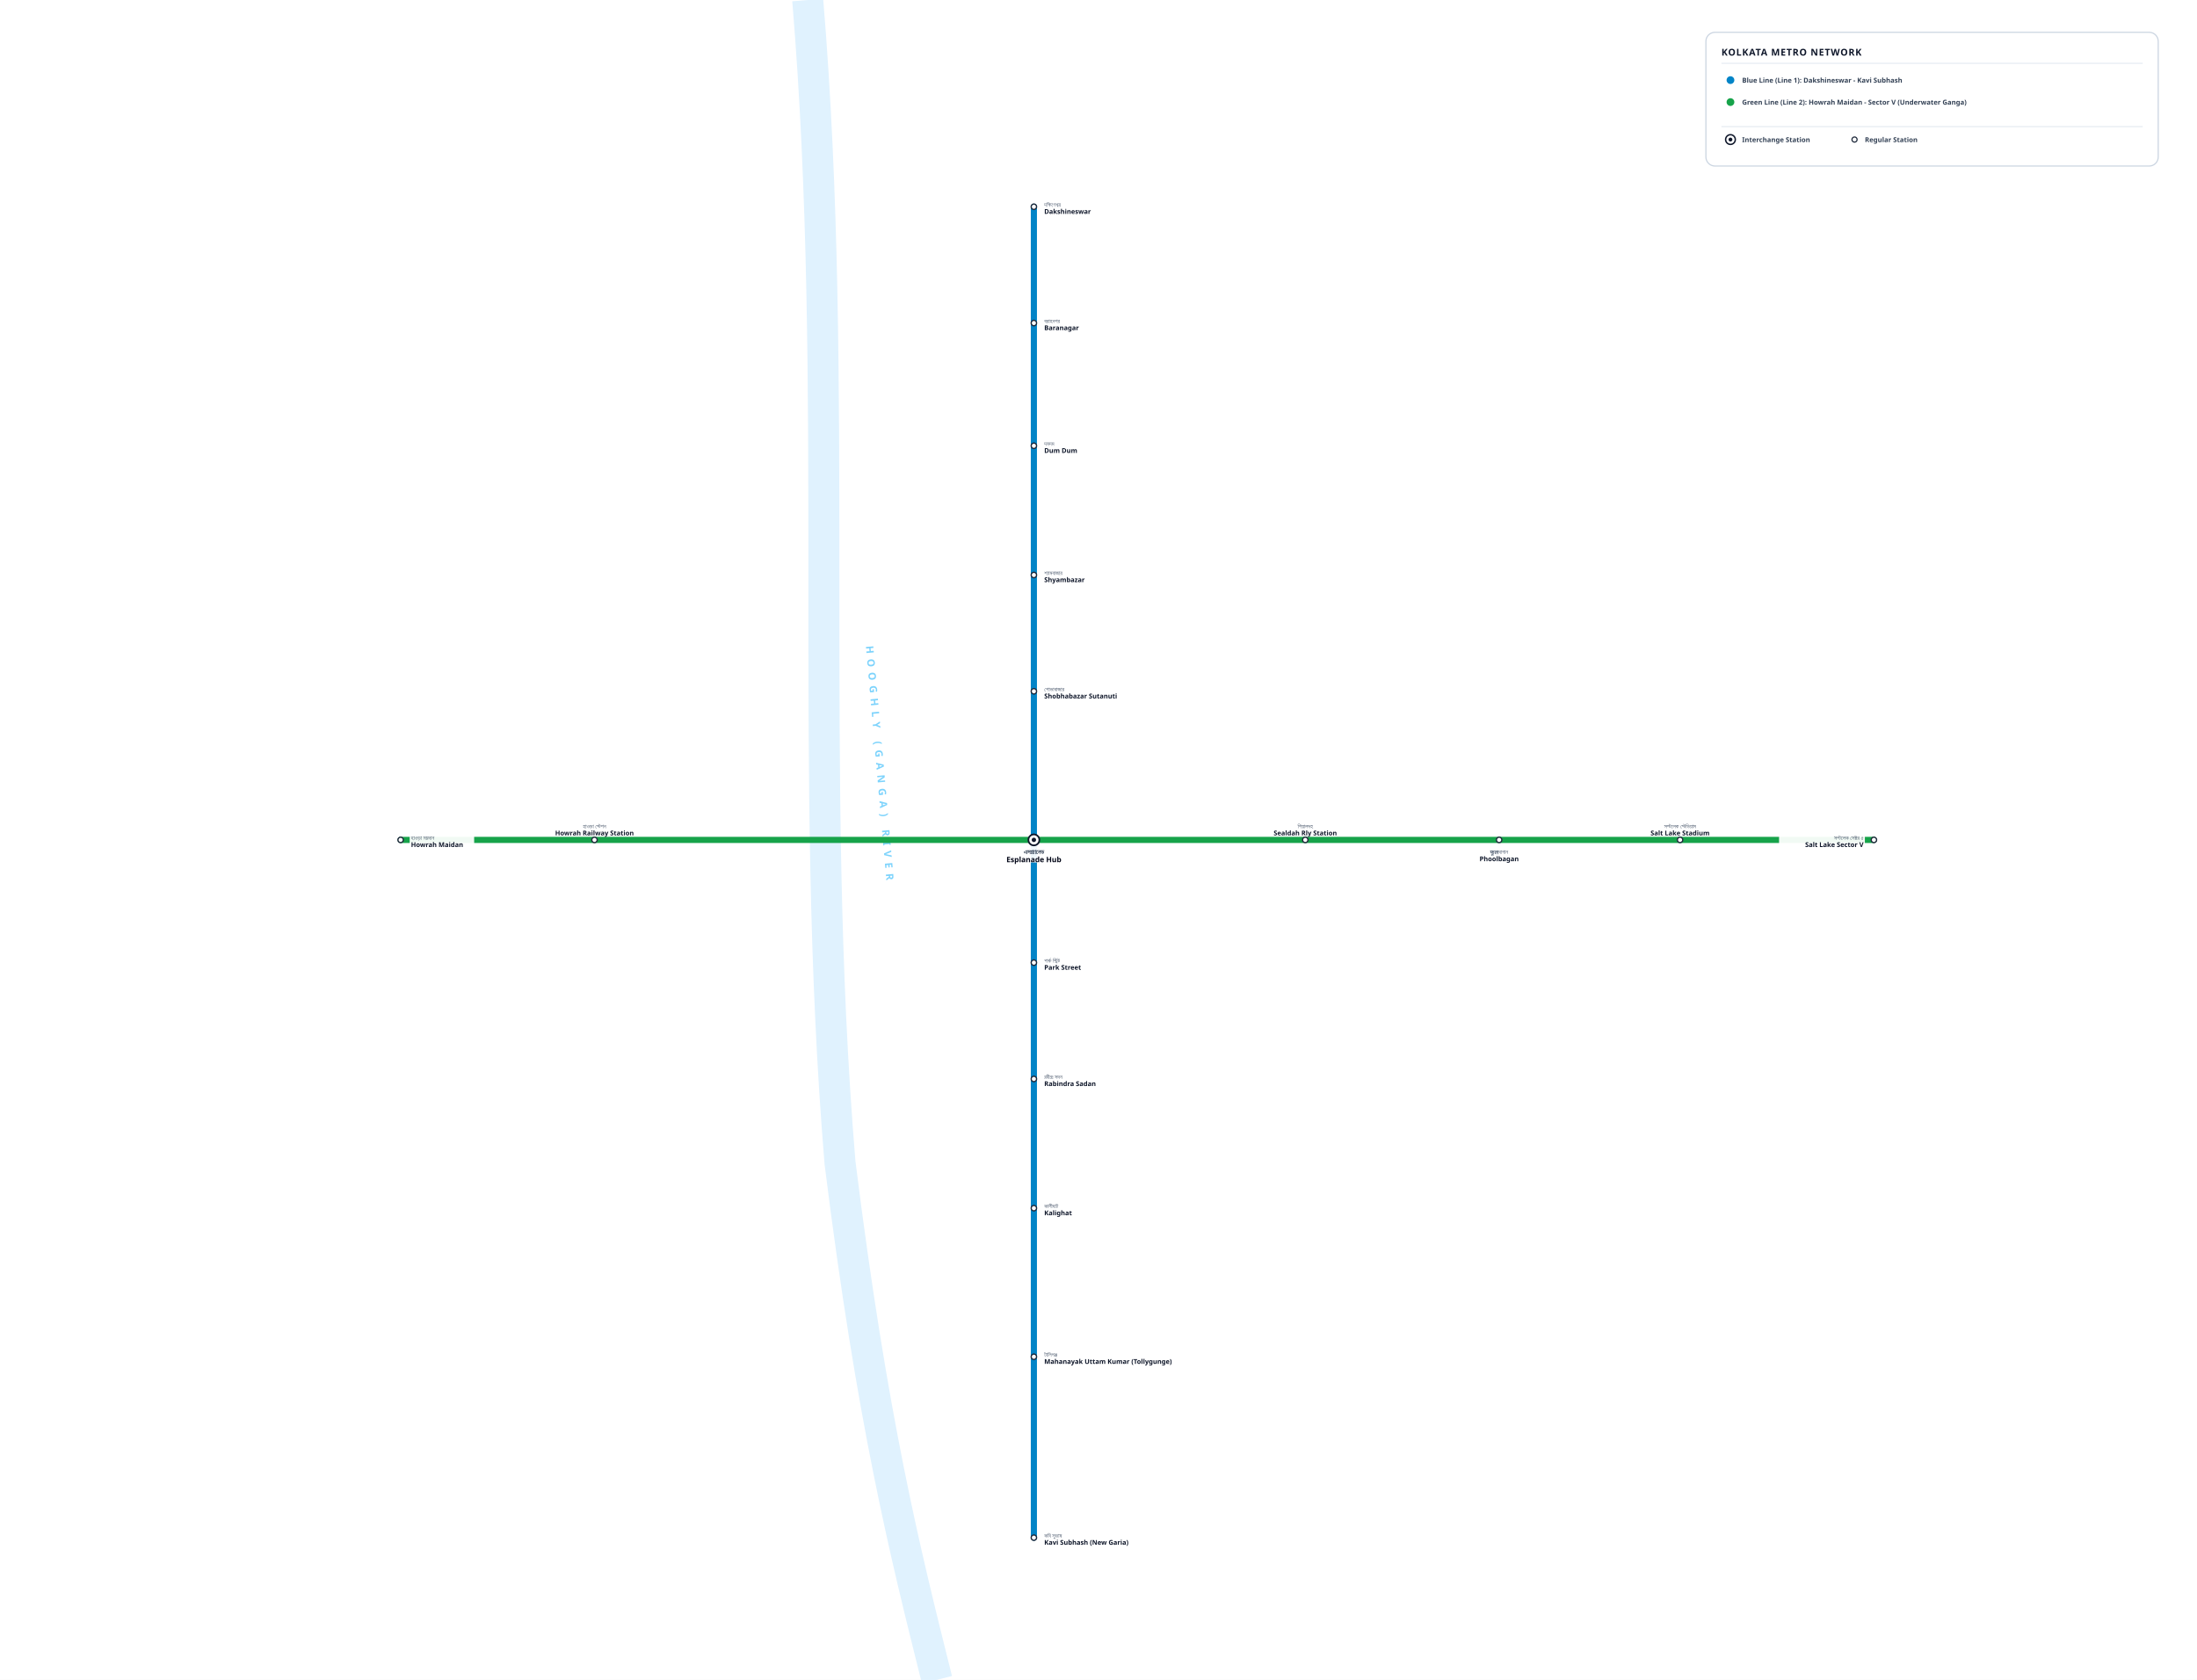
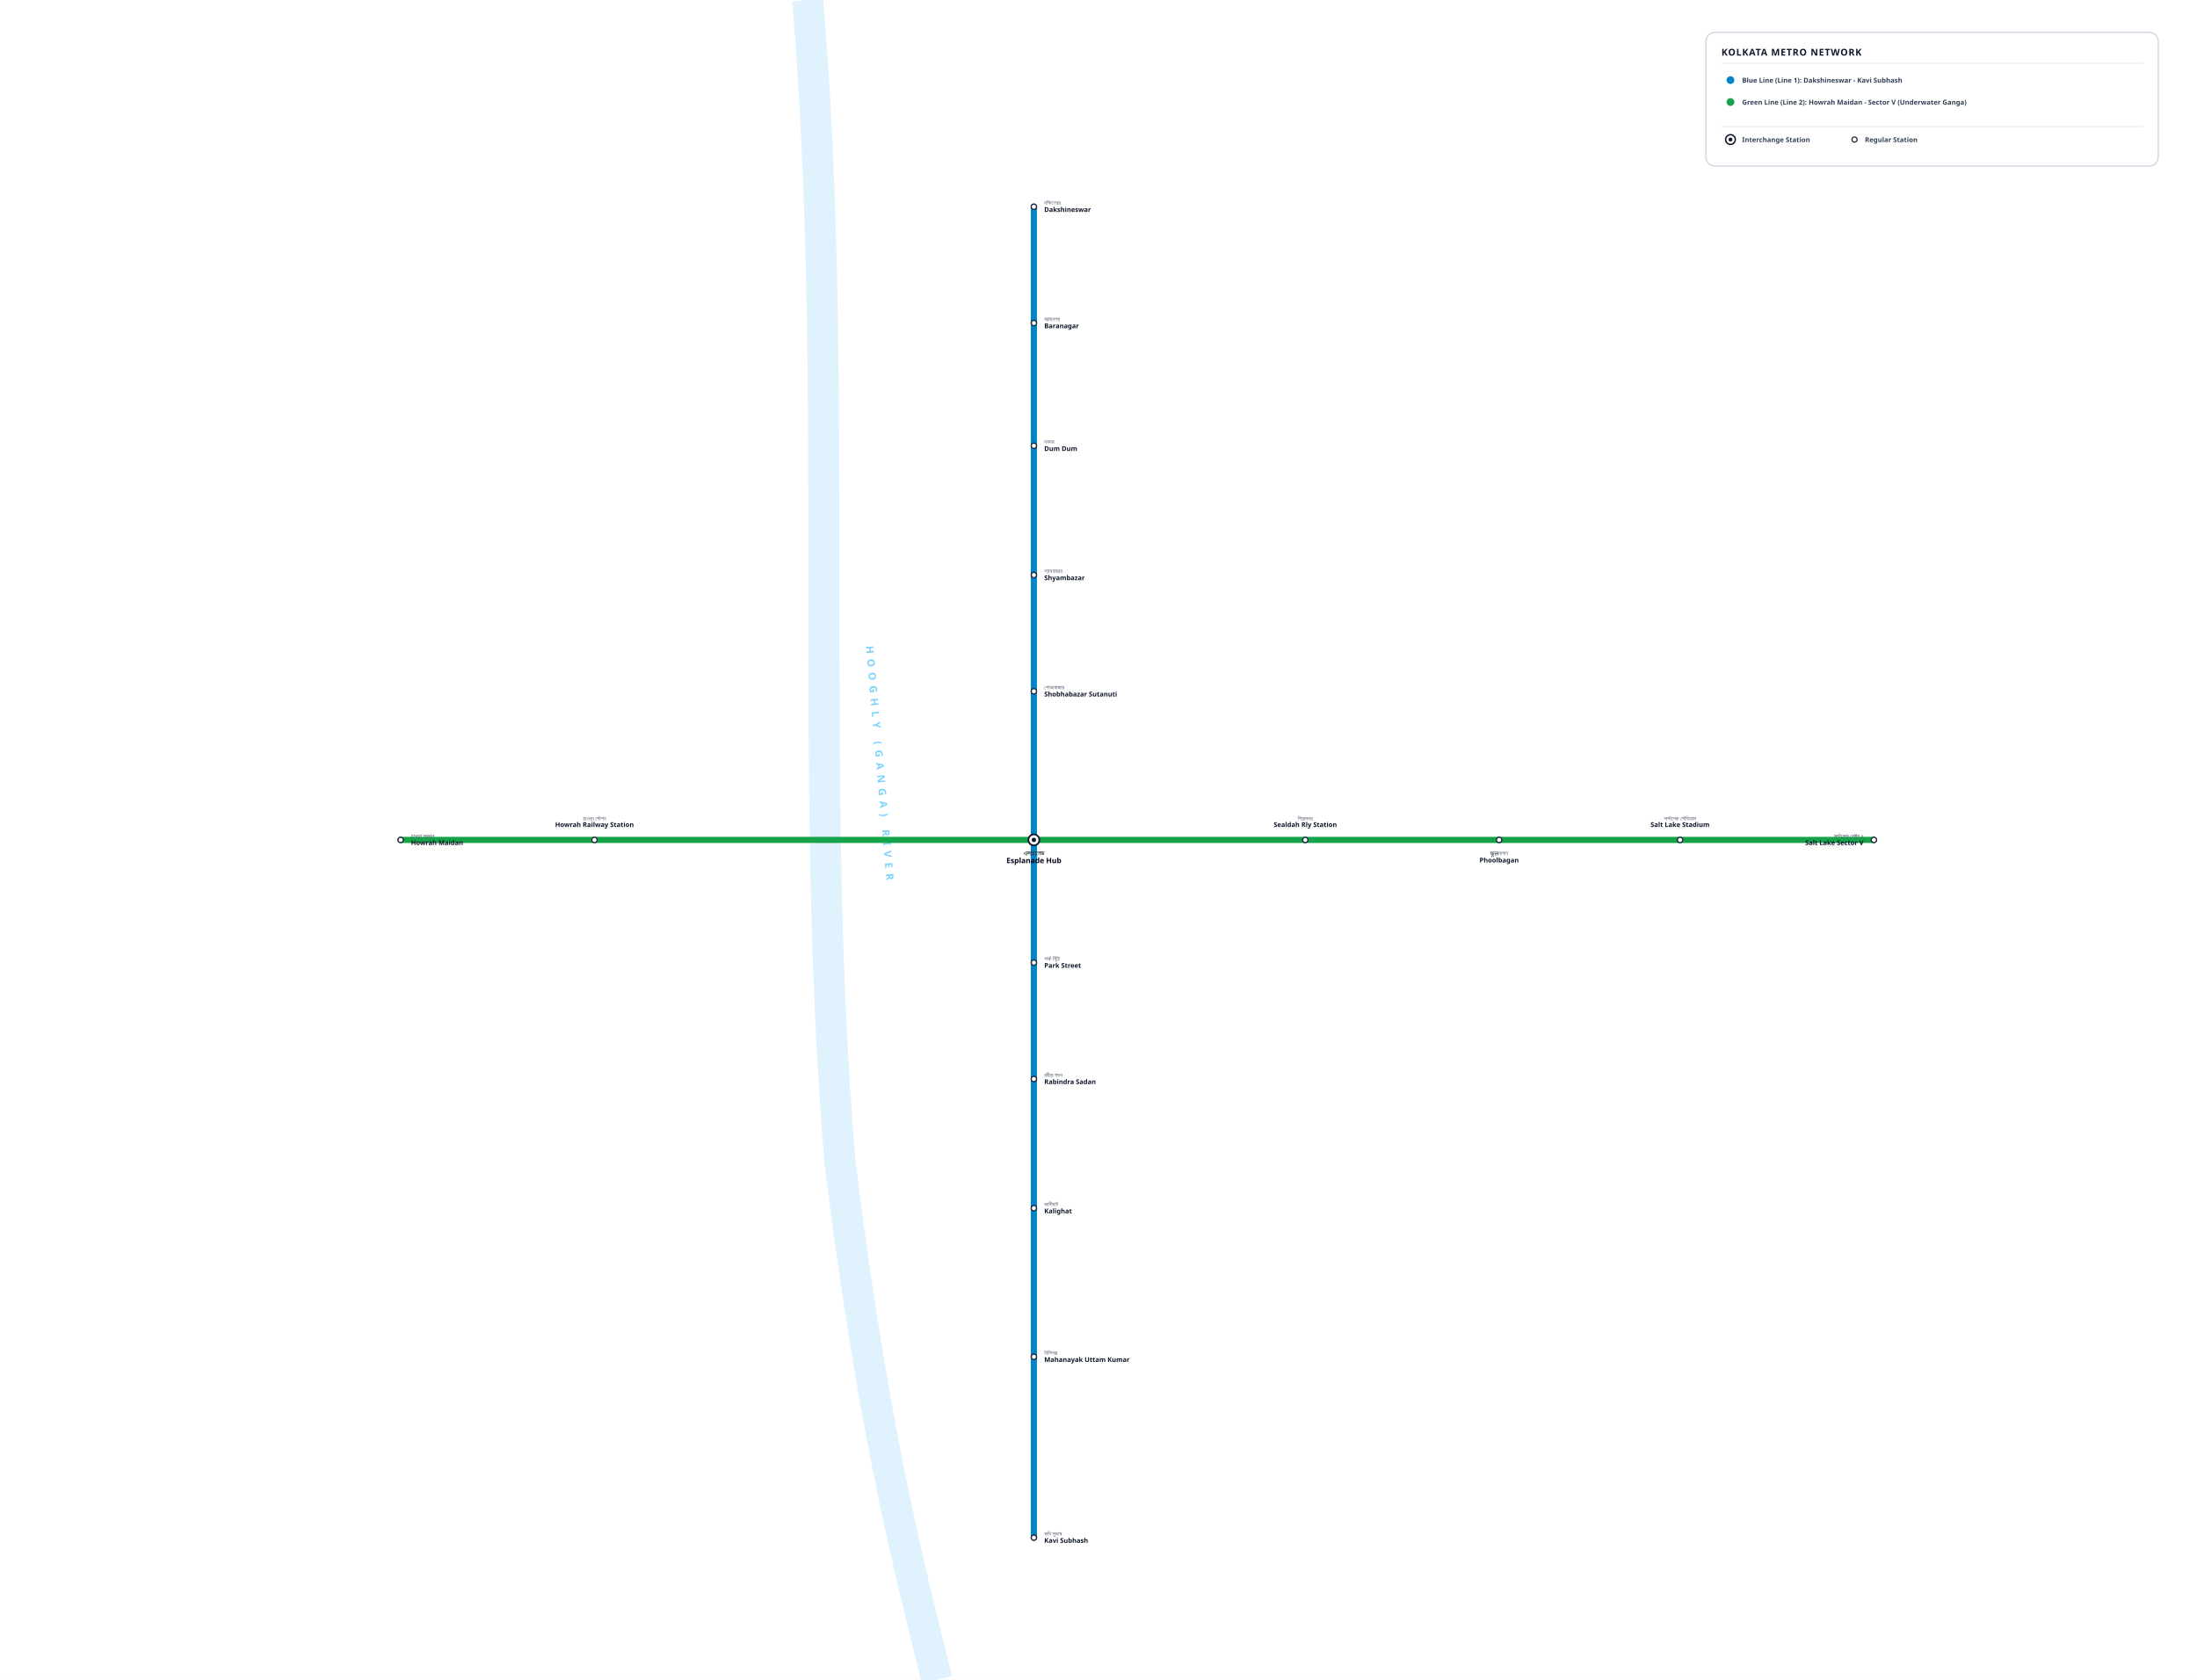
<svg xmlns="http://www.w3.org/2000/svg" viewBox="0 0 3400 2600" width="100%" height="100%">
  <rect width="3400" height="2600" fill="#FFFFFF" />
  <path d="M 1250 0 C 1300 600, 1250 1200, 1300 1800 C 1350 2200, 1400 2400, 1450 2600" fill="none" stroke="#E0F2FE" stroke-width="48" />
  <text x="1340" y="1000" font-family="sans-serif" font-size="16" font-weight="800" fill="#7DD3FC" letter-spacing="8" transform="rotate(85 1340 1000)">HOOGHLY (GANGA) RIVER</text>
  <g stroke-linecap="round" stroke-linejoin="round">
    <path d="M 1600 320 L 1600 500 L 1600 690 L 1600 890 L 1600 1070 L 1600 1300 L 1600 1490 L 1600 1670 L 1600 1870 L 1600 2100 L 1600 2380" fill="none" stroke="#0284C7" stroke-width="9.5" />
    <path d="M 620 1300 L 920 1300 L 1600 1300 L 2020 1300 L 2320 1300 L 2600 1300 L 2900 1300" fill="none" stroke="#16A34A" stroke-width="9.5" />
  </g>
  <g id="stations-layer">
-     <rect x="1614.0" y="306.0" width="93.2" height="24.0" rx="3" ry="3" fill="#FFFFFF" fill-opacity="0.94" />
    <circle cx="1600" cy="320" r="4.2" fill="#FFFFFF" stroke="#1E293B" stroke-width="2" />
    <g>
-       <text x="1616.0" y="320.0" text-anchor="start" font-family="sans-serif" font-size="8.8" font-weight="600" fill="#475569">দক্ষিণেশ্বর</text>
-       <text x="1616.0" y="331.0" text-anchor="start" font-family="sans-serif" font-size="10.2" font-weight="bold" fill="#0F172A">Dakshineswar</text>
+       <text x="1616.0" y="317.0" text-anchor="start" font-family="sans-serif" font-size="8.8" font-weight="600" fill="#475569">দক্ষিণেশ্বর</text>
+       <text x="1616.0" y="328.0" text-anchor="start" font-family="sans-serif" font-size="10.2" font-weight="bold" fill="#0F172A">Dakshineswar</text>
    </g>
-     <rect x="1614.0" y="486.0" width="75.0" height="24.0" rx="3" ry="3" fill="#FFFFFF" fill-opacity="0.94" />
    <circle cx="1600" cy="500" r="4.2" fill="#FFFFFF" stroke="#1E293B" stroke-width="2" />
    <g>
-       <text x="1616.0" y="500.0" text-anchor="start" font-family="sans-serif" font-size="8.8" font-weight="600" fill="#475569">বরাহনগর</text>
-       <text x="1616.0" y="511.0" text-anchor="start" font-family="sans-serif" font-size="10.2" font-weight="bold" fill="#0F172A">Baranagar</text>
+       <text x="1616.0" y="497.0" text-anchor="start" font-family="sans-serif" font-size="8.8" font-weight="600" fill="#475569">বরাহনগর</text>
+       <text x="1616.0" y="508.0" text-anchor="start" font-family="sans-serif" font-size="10.2" font-weight="bold" fill="#0F172A">Baranagar</text>
    </g>
-     <rect x="1614.0" y="676.0" width="75.0" height="24.0" rx="3" ry="3" fill="#FFFFFF" fill-opacity="0.94" />
    <circle cx="1600" cy="690" r="4.2" fill="#FFFFFF" stroke="#1E293B" stroke-width="2" />
    <g>
-       <text x="1616.0" y="690.0" text-anchor="start" font-family="sans-serif" font-size="8.8" font-weight="600" fill="#475569">দমদম</text>
-       <text x="1616.0" y="701.0" text-anchor="start" font-family="sans-serif" font-size="10.2" font-weight="bold" fill="#0F172A">Dum Dum</text>
+       <text x="1616.0" y="687.0" text-anchor="start" font-family="sans-serif" font-size="8.8" font-weight="600" fill="#475569">দমদম</text>
+       <text x="1616.0" y="698.0" text-anchor="start" font-family="sans-serif" font-size="10.2" font-weight="bold" fill="#0F172A">Dum Dum</text>
    </g>
-     <rect x="1614.0" y="876.0" width="80.0" height="24.0" rx="3" ry="3" fill="#FFFFFF" fill-opacity="0.94" />
    <circle cx="1600" cy="890" r="4.2" fill="#FFFFFF" stroke="#1E293B" stroke-width="2" />
    <g>
-       <text x="1616.0" y="890.0" text-anchor="start" font-family="sans-serif" font-size="8.8" font-weight="600" fill="#475569">শ্যামবাজার</text>
-       <text x="1616.0" y="901.0" text-anchor="start" font-family="sans-serif" font-size="10.2" font-weight="bold" fill="#0F172A">Shyambazar</text>
+       <text x="1616.0" y="887.0" text-anchor="start" font-family="sans-serif" font-size="8.8" font-weight="600" fill="#475569">শ্যামবাজার</text>
+       <text x="1616.0" y="898.0" text-anchor="start" font-family="sans-serif" font-size="10.2" font-weight="bold" fill="#0F172A">Shyambazar</text>
    </g>
-     <rect x="1614.0" y="1056.0" width="146.0" height="24.0" rx="3" ry="3" fill="#FFFFFF" fill-opacity="0.94" />
    <circle cx="1600" cy="1070" r="4.2" fill="#FFFFFF" stroke="#1E293B" stroke-width="2" />
    <g>
-       <text x="1616.0" y="1070.0" text-anchor="start" font-family="sans-serif" font-size="8.8" font-weight="600" fill="#475569">শোভাবাজার</text>
-       <text x="1616.0" y="1081.0" text-anchor="start" font-family="sans-serif" font-size="10.2" font-weight="bold" fill="#0F172A">Shobhabazar Sutanuti</text>
+       <text x="1616.0" y="1067.0" text-anchor="start" font-family="sans-serif" font-size="8.8" font-weight="600" fill="#475569">শোভাবাজার</text>
+       <text x="1616.0" y="1078.0" text-anchor="start" font-family="sans-serif" font-size="10.2" font-weight="bold" fill="#0F172A">Shobhabazar Sutanuti</text>
    </g>
-     <rect x="634.0" y="1286.0" width="99.8" height="24.0" rx="3" ry="3" fill="#FFFFFF" fill-opacity="0.94" />
    <circle cx="620" cy="1300" r="4.2" fill="#FFFFFF" stroke="#1E293B" stroke-width="2" />
    <g>
-       <text x="636.0" y="1300.0" text-anchor="start" font-family="sans-serif" font-size="8.8" font-weight="600" fill="#475569">হাওড়া ময়দান</text>
-       <text x="636.0" y="1311.0" text-anchor="start" font-family="sans-serif" font-size="10.2" font-weight="bold" fill="#0F172A">Howrah Maidan</text>
+       <text x="636.0" y="1297.0" text-anchor="start" font-family="sans-serif" font-size="8.8" font-weight="600" fill="#475569">হাওড়া ময়দান</text>
+       <text x="636.0" y="1308.0" text-anchor="start" font-family="sans-serif" font-size="10.2" font-weight="bold" fill="#0F172A">Howrah Maidan</text>
    </g>
-     <rect x="840.4" y="1268.0" width="159.2" height="24.0" rx="3" ry="3" fill="#FFFFFF" fill-opacity="0.94" />
    <circle cx="920" cy="1300" r="4.2" fill="#FFFFFF" stroke="#1E293B" stroke-width="2" />
    <g>
-       <text x="920.0" y="1282.0" text-anchor="middle" font-family="sans-serif" font-size="8.8" font-weight="600" fill="#475569">হাওড়া স্টেশন</text>
-       <text x="920.0" y="1293.0" text-anchor="middle" font-family="sans-serif" font-size="10.2" font-weight="bold" fill="#0F172A">Howrah Railway Station</text>
+       <text x="920.0" y="1270.0" text-anchor="middle" font-family="sans-serif" font-size="8.8" font-weight="600" fill="#475569">হাওড়া স্টেশন</text>
+       <text x="920.0" y="1280.0" text-anchor="middle" font-family="sans-serif" font-size="10.2" font-weight="bold" fill="#0F172A">Howrah Railway Station</text>
    </g>
-     <rect x="1550.1" y="1308.0" width="99.8" height="27.0" rx="3" ry="3" fill="#FFFFFF" fill-opacity="0.94" />
    <circle cx="1600" cy="1300" r="8.5" fill="#FFFFFF" stroke="#0F172A" stroke-width="2.6" />
    <circle cx="1600" cy="1300" r="3.4" fill="#0F172A" />
    <g>
-       <text x="1600.0" y="1322.0" text-anchor="middle" font-family="sans-serif" font-size="9.8" font-weight="bold" fill="#334155">এসপ্ল্যানেড</text>
-       <text x="1600.0" y="1334.5" text-anchor="middle" font-family="sans-serif" font-size="11.5" font-weight="900" fill="#020617">Esplanade Hub</text>
+       <text x="1600.0" y="1324.0" text-anchor="middle" font-family="sans-serif" font-size="10" font-weight="bold" fill="#334155">এসপ্ল্যানেড</text>
+       <text x="1600.0" y="1336.0" text-anchor="middle" font-family="sans-serif" font-size="11.5" font-weight="900" fill="#020617">Esplanade Hub</text>
    </g>
-     <rect x="1950.3" y="1268.0" width="139.4" height="24.0" rx="3" ry="3" fill="#FFFFFF" fill-opacity="0.94" />
    <circle cx="2020" cy="1300" r="4.2" fill="#FFFFFF" stroke="#1E293B" stroke-width="2" />
    <g>
-       <text x="2020.0" y="1282.0" text-anchor="middle" font-family="sans-serif" font-size="8.8" font-weight="600" fill="#475569">শিয়ালদহ</text>
-       <text x="2020.0" y="1293.0" text-anchor="middle" font-family="sans-serif" font-size="10.2" font-weight="bold" fill="#0F172A">Sealdah Rly Station</text>
+       <text x="2020.0" y="1270.0" text-anchor="middle" font-family="sans-serif" font-size="8.8" font-weight="600" fill="#475569">শিয়ালদহ</text>
+       <text x="2020.0" y="1280.0" text-anchor="middle" font-family="sans-serif" font-size="10.2" font-weight="bold" fill="#0F172A">Sealdah Rly Station</text>
    </g>
-     <rect x="2280.0" y="1308.0" width="80.0" height="24.0" rx="3" ry="3" fill="#FFFFFF" fill-opacity="0.94" />
    <circle cx="2320" cy="1300" r="4.2" fill="#FFFFFF" stroke="#1E293B" stroke-width="2" />
    <g>
-       <text x="2320.0" y="1322.0" text-anchor="middle" font-family="sans-serif" font-size="8.8" font-weight="600" fill="#475569">फूलবাগান</text>
-       <text x="2320.0" y="1333.0" text-anchor="middle" font-family="sans-serif" font-size="10.2" font-weight="bold" fill="#0F172A">Phoolbagan</text>
+       <text x="2320.0" y="1324.0" text-anchor="middle" font-family="sans-serif" font-size="8.8" font-weight="600" fill="#475569">फूलবাগান</text>
+       <text x="2320.0" y="1335.0" text-anchor="middle" font-family="sans-serif" font-size="10.2" font-weight="bold" fill="#0F172A">Phoolbagan</text>
    </g>
-     <rect x="2533.6" y="1268.0" width="132.8" height="24.0" rx="3" ry="3" fill="#FFFFFF" fill-opacity="0.94" />
    <circle cx="2600" cy="1300" r="4.2" fill="#FFFFFF" stroke="#1E293B" stroke-width="2" />
    <g>
-       <text x="2600.0" y="1282.0" text-anchor="middle" font-family="sans-serif" font-size="8.8" font-weight="600" fill="#475569">সল্টলেক স্টেডিয়াম</text>
-       <text x="2600.0" y="1293.0" text-anchor="middle" font-family="sans-serif" font-size="10.2" font-weight="bold" fill="#0F172A">Salt Lake Stadium</text>
+       <text x="2600.0" y="1270.0" text-anchor="middle" font-family="sans-serif" font-size="8.8" font-weight="600" fill="#475569">সল্টলেক স্টেডিয়াম</text>
+       <text x="2600.0" y="1280.0" text-anchor="middle" font-family="sans-serif" font-size="10.2" font-weight="bold" fill="#0F172A">Salt Lake Stadium</text>
    </g>
-     <rect x="2753.2" y="1286.0" width="132.8" height="24.0" rx="3" ry="3" fill="#FFFFFF" fill-opacity="0.94" />
    <circle cx="2900" cy="1300" r="4.2" fill="#FFFFFF" stroke="#1E293B" stroke-width="2" />
    <g>
-       <text x="2884.0" y="1300.0" text-anchor="end" font-family="sans-serif" font-size="8.8" font-weight="600" fill="#475569">সল্টলেক সেক্টর ৫</text>
-       <text x="2884.0" y="1311.0" text-anchor="end" font-family="sans-serif" font-size="10.2" font-weight="bold" fill="#0F172A">Salt Lake Sector V</text>
+       <text x="2884.0" y="1297.0" text-anchor="end" font-family="sans-serif" font-size="8.8" font-weight="600" fill="#475569">সল্টলেক সেক্টর ৫</text>
+       <text x="2884.0" y="1308.0" text-anchor="end" font-family="sans-serif" font-size="10.2" font-weight="bold" fill="#0F172A">Salt Lake Sector V</text>
    </g>
-     <rect x="1614.0" y="1476.0" width="99.8" height="24.0" rx="3" ry="3" fill="#FFFFFF" fill-opacity="0.94" />
    <circle cx="1600" cy="1490" r="4.2" fill="#FFFFFF" stroke="#1E293B" stroke-width="2" />
    <g>
-       <text x="1616.0" y="1490.0" text-anchor="start" font-family="sans-serif" font-size="8.8" font-weight="600" fill="#475569">পার্ক স্ট্রিট</text>
-       <text x="1616.0" y="1501.0" text-anchor="start" font-family="sans-serif" font-size="10.2" font-weight="bold" fill="#0F172A">Park Street</text>
+       <text x="1616.0" y="1487.0" text-anchor="start" font-family="sans-serif" font-size="8.8" font-weight="600" fill="#475569">পার্ক স্ট্রিট</text>
+       <text x="1616.0" y="1498.0" text-anchor="start" font-family="sans-serif" font-size="10.2" font-weight="bold" fill="#0F172A">Park Street</text>
    </g>
-     <rect x="1614.0" y="1656.0" width="106.4" height="24.0" rx="3" ry="3" fill="#FFFFFF" fill-opacity="0.94" />
    <circle cx="1600" cy="1670" r="4.2" fill="#FFFFFF" stroke="#1E293B" stroke-width="2" />
    <g>
-       <text x="1616.0" y="1670.0" text-anchor="start" font-family="sans-serif" font-size="8.8" font-weight="600" fill="#475569">রবীন্দ্র সদন</text>
-       <text x="1616.0" y="1681.0" text-anchor="start" font-family="sans-serif" font-size="10.2" font-weight="bold" fill="#0F172A">Rabindra Sadan</text>
+       <text x="1616.0" y="1667.0" text-anchor="start" font-family="sans-serif" font-size="8.8" font-weight="600" fill="#475569">রবীন্দ্র সদন</text>
+       <text x="1616.0" y="1678.0" text-anchor="start" font-family="sans-serif" font-size="10.2" font-weight="bold" fill="#0F172A">Rabindra Sadan</text>
    </g>
-     <rect x="1614.0" y="1856.0" width="75.0" height="24.0" rx="3" ry="3" fill="#FFFFFF" fill-opacity="0.94" />
    <circle cx="1600" cy="1870" r="4.2" fill="#FFFFFF" stroke="#1E293B" stroke-width="2" />
    <g>
-       <text x="1616.0" y="1870.0" text-anchor="start" font-family="sans-serif" font-size="8.8" font-weight="600" fill="#475569">কালীঘাট</text>
-       <text x="1616.0" y="1881.0" text-anchor="start" font-family="sans-serif" font-size="10.2" font-weight="bold" fill="#0F172A">Kalighat</text>
+       <text x="1616.0" y="1867.0" text-anchor="start" font-family="sans-serif" font-size="8.8" font-weight="600" fill="#475569">কালীঘাট</text>
+       <text x="1616.0" y="1878.0" text-anchor="start" font-family="sans-serif" font-size="10.2" font-weight="bold" fill="#0F172A">Kalighat</text>
    </g>
-     <rect x="1614.0" y="2086.0" width="238.4" height="24.0" rx="3" ry="3" fill="#FFFFFF" fill-opacity="0.94" />
    <circle cx="1600" cy="2100" r="4.2" fill="#FFFFFF" stroke="#1E293B" stroke-width="2" />
    <g>
-       <text x="1616.0" y="2100.0" text-anchor="start" font-family="sans-serif" font-size="8.8" font-weight="600" fill="#475569">টালিগঞ্জ</text>
-       <text x="1616.0" y="2111.0" text-anchor="start" font-family="sans-serif" font-size="10.2" font-weight="bold" fill="#0F172A">Mahanayak Uttam Kumar (Tollygunge)</text>
+       <text x="1616.0" y="2097.0" text-anchor="start" font-family="sans-serif" font-size="8.8" font-weight="600" fill="#475569">টালিগঞ্জ</text>
+       <text x="1616.0" y="2108.0" text-anchor="start" font-family="sans-serif" font-size="10.2" font-weight="bold" fill="#0F172A">Mahanayak Uttam Kumar</text>
    </g>
-     <rect x="1614.0" y="2366.0" width="172.4" height="24.0" rx="3" ry="3" fill="#FFFFFF" fill-opacity="0.94" />
    <circle cx="1600" cy="2380" r="4.2" fill="#FFFFFF" stroke="#1E293B" stroke-width="2" />
    <g>
-       <text x="1616.0" y="2380.0" text-anchor="start" font-family="sans-serif" font-size="8.8" font-weight="600" fill="#475569">কবি সুভাষ</text>
-       <text x="1616.0" y="2391.0" text-anchor="start" font-family="sans-serif" font-size="10.2" font-weight="bold" fill="#0F172A">Kavi Subhash (New Garia)</text>
+       <text x="1616.0" y="2377.0" text-anchor="start" font-family="sans-serif" font-size="8.8" font-weight="600" fill="#475569">কবি সুভাষ</text>
+       <text x="1616.0" y="2388.0" text-anchor="start" font-family="sans-serif" font-size="10.2" font-weight="bold" fill="#0F172A">Kavi Subhash</text>
    </g>
  </g>
  <g transform="translate(2640, 50)">
    <rect width="700" height="207" rx="14" ry="14" fill="#FFFFFF" stroke="#CBD5E1" stroke-width="1.8" />
    <text x="24" y="36" font-family="sans-serif" font-size="14.5" font-weight="bold" fill="#0F172A" letter-spacing="1">KOLKATA METRO NETWORK</text>
    <line x1="24" y1="48" x2="676" y2="48" stroke="#E2E8F0" stroke-width="1.5" />
    <circle cx="38" cy="74" r="6" fill="#0284C7" />
    <text x="56" y="78" font-family="sans-serif" font-size="10.5" font-weight="600" fill="#334155">Blue Line (Line 1): Dakshineswar - Kavi Subhash</text>
    <circle cx="38" cy="108" r="6" fill="#16A34A" />
    <text x="56" y="112" font-family="sans-serif" font-size="10.5" font-weight="600" fill="#334155">Green Line (Line 2): Howrah Maidan - Sector V (Underwater Ganga)</text>
    <line x1="24" y1="146" x2="676" y2="146" stroke="#E2E8F0" stroke-width="1.5" />
    <circle cx="38" cy="166" r="7.5" fill="#FFFFFF" stroke="#0F172A" stroke-width="2.2" />
    <circle cx="38" cy="166" r="3" fill="#0F172A" />
    <text x="56" y="170" font-family="sans-serif" font-size="10.5" font-weight="600" fill="#334155">Interchange Station</text>
    <circle cx="230" cy="166" r="4" fill="#FFFFFF" stroke="#1E293B" stroke-width="1.8" />
    <text x="246" y="170" font-family="sans-serif" font-size="10.5" font-weight="600" fill="#334155">Regular Station</text>
  </g>
</svg>
